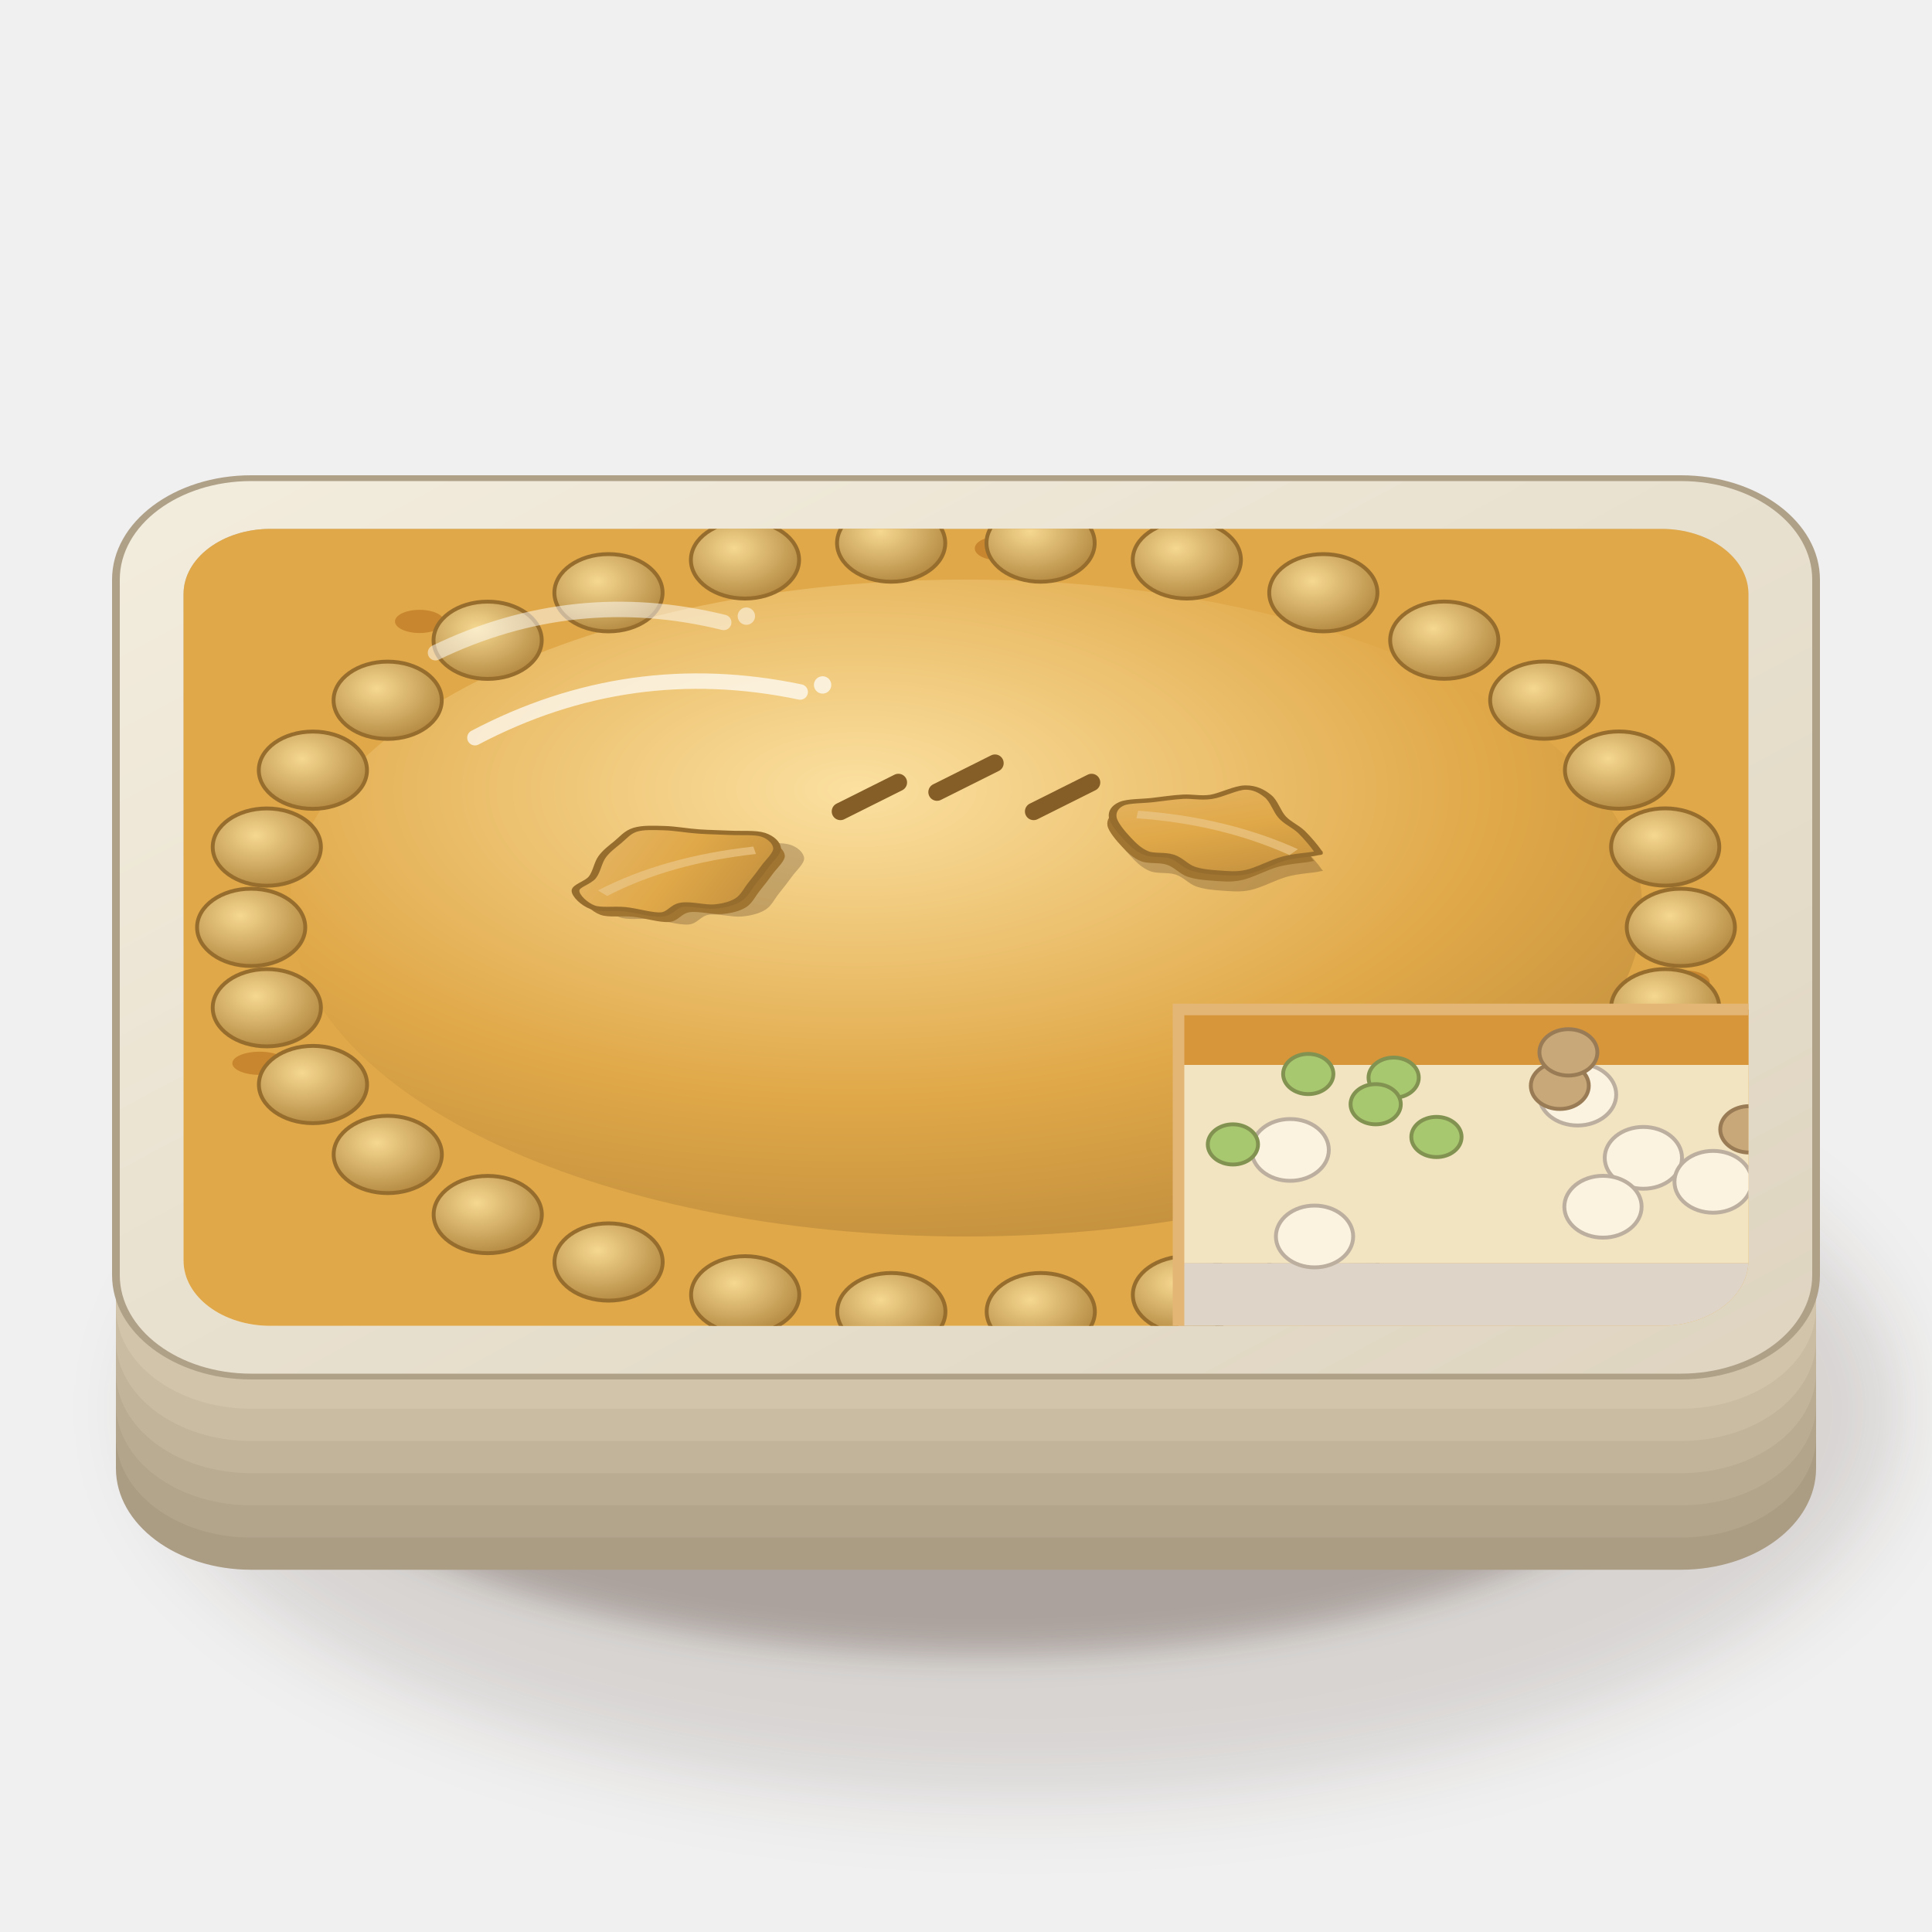
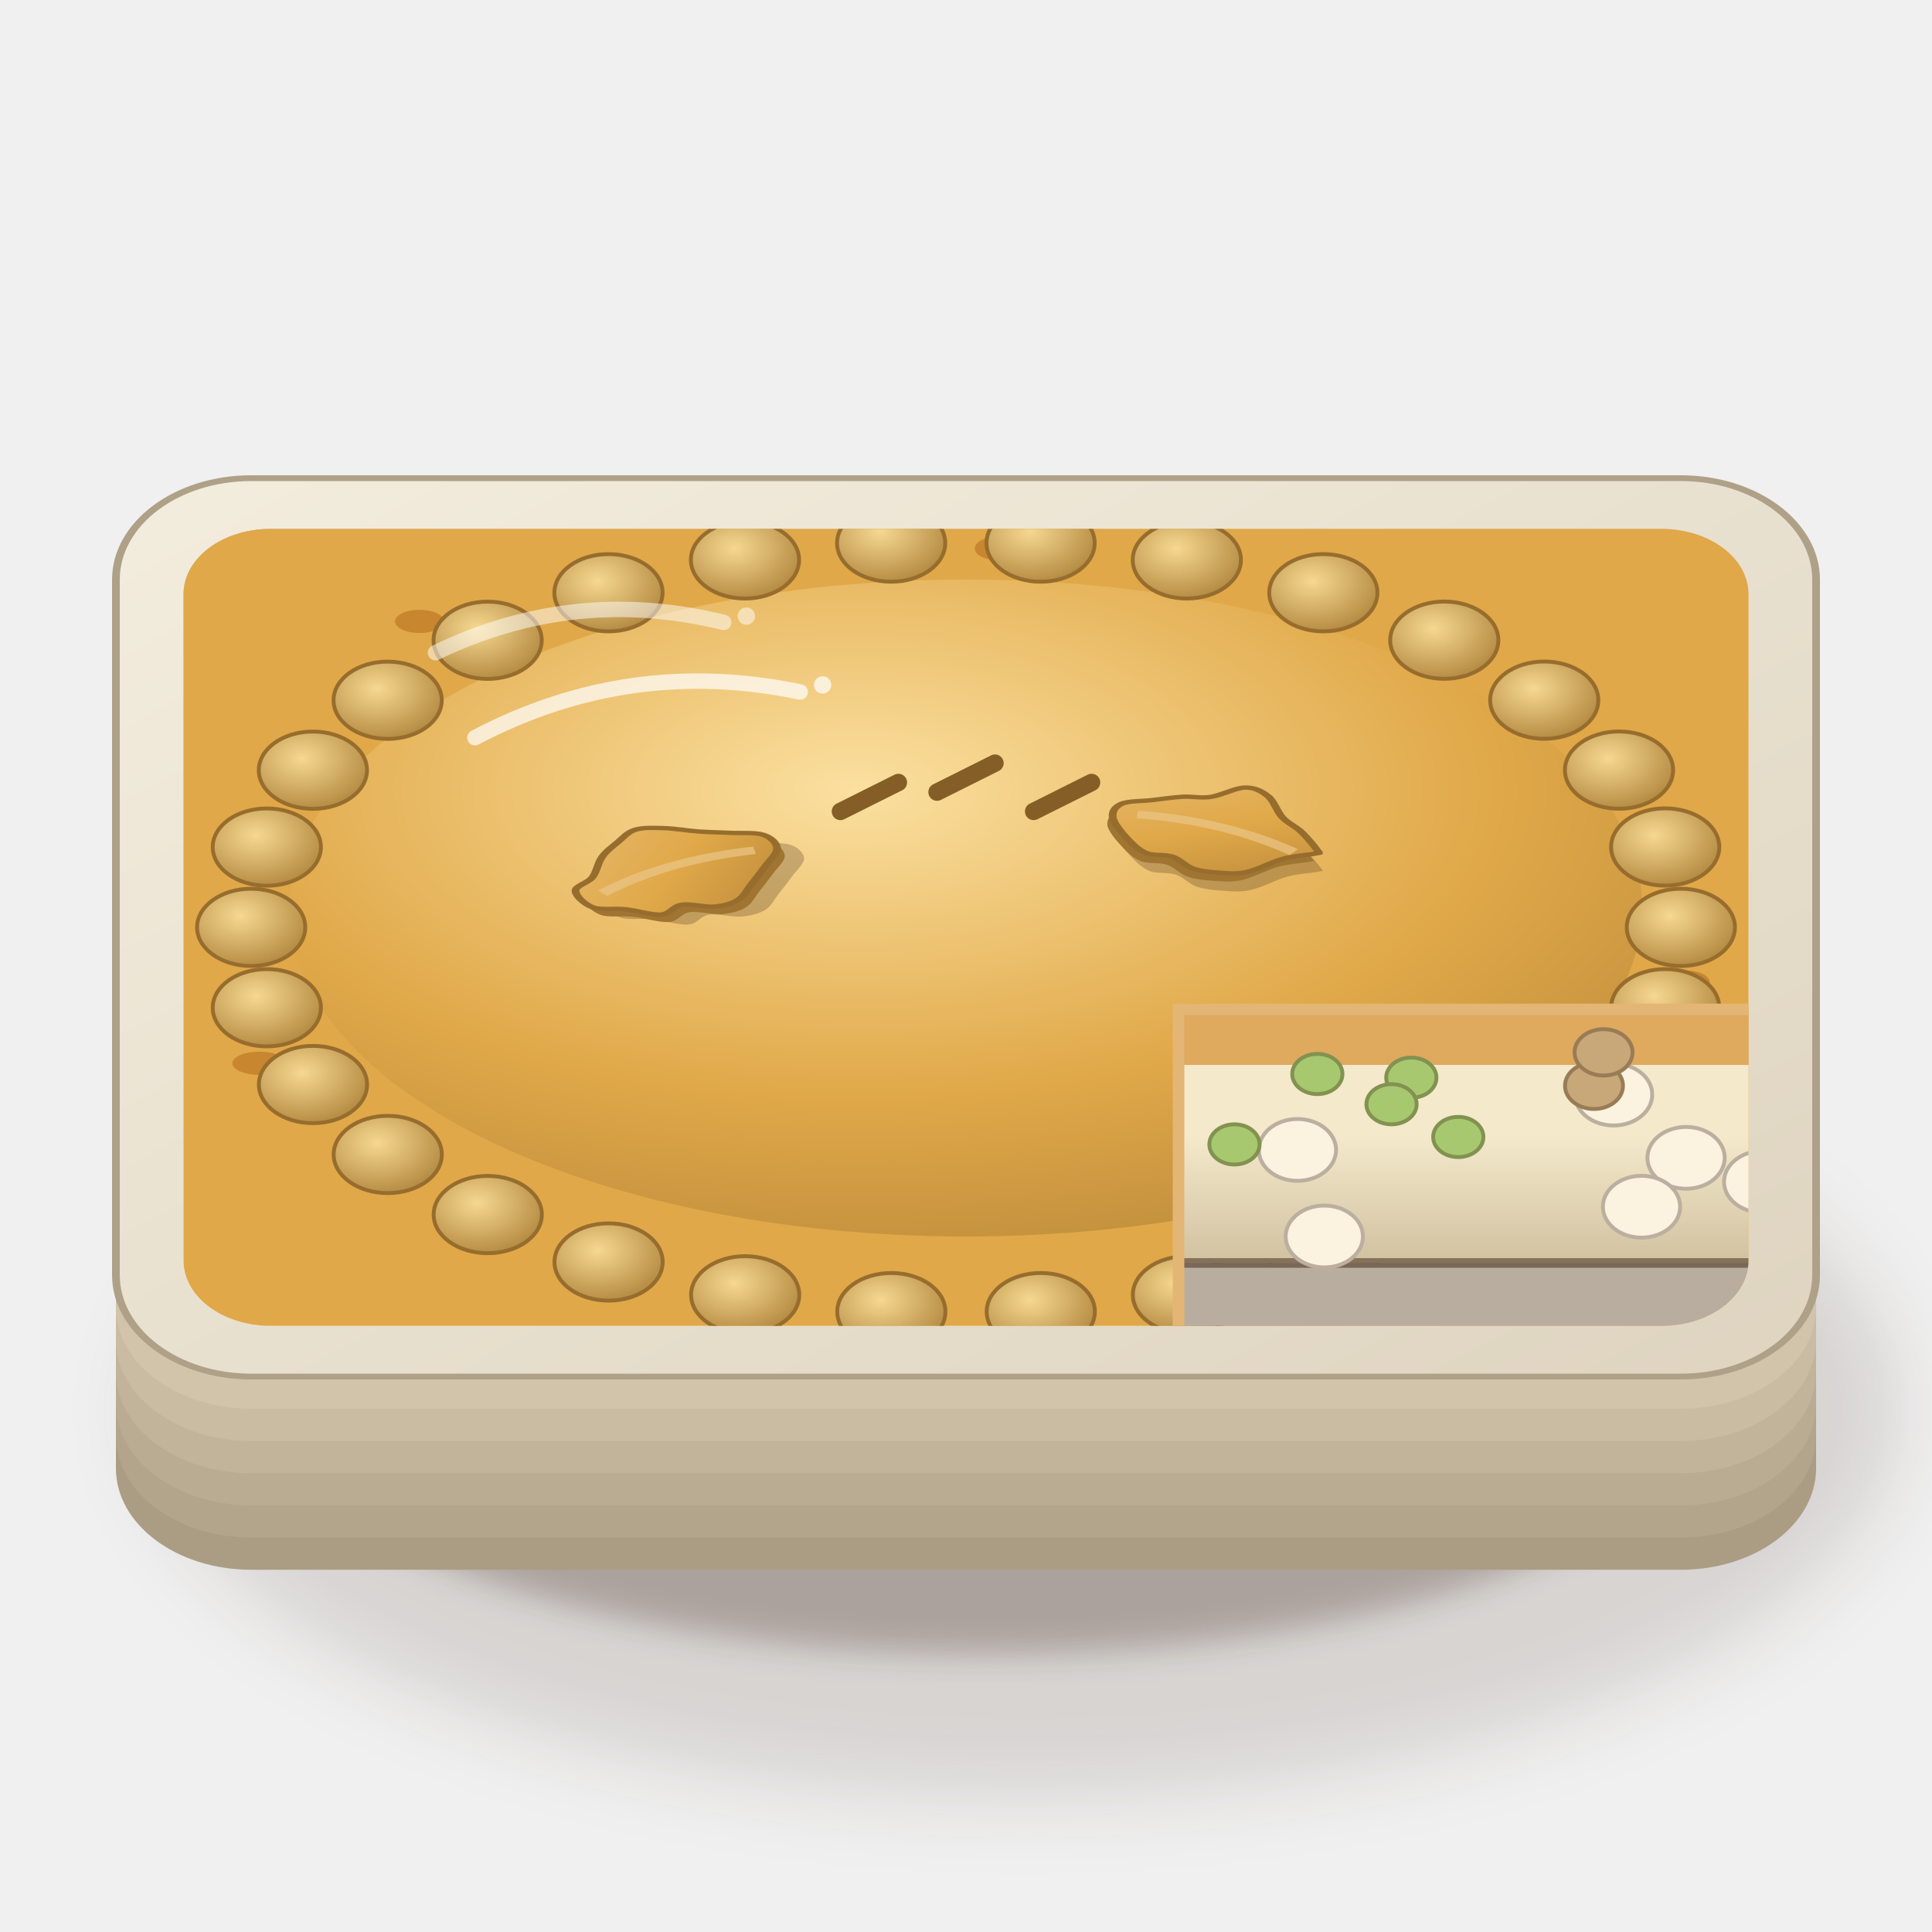
<svg xmlns="http://www.w3.org/2000/svg" viewBox="0 0 200 200" width="400" height="400">
  <defs>
    <filter id="gb_chickenpie-1" x="-50%" y="-50%" width="200%" height="200%">
      <feGaussianBlur stdDeviation="4" />
    </filter>
    <filter id="gb_chickenpie-2" x="-50%" y="-50%" width="200%" height="200%">
      <feGaussianBlur stdDeviation="1.6" />
    </filter>
    <linearGradient id="gb_chickenpie-3" x1="0" y1="0" x2="1" y2="1">
      <stop offset="0" stop-color="#f3edde" />
      <stop offset="1" stop-color="#ded4c0" />
    </linearGradient>
    <linearGradient id="gb_chickenpie-4" x1="0" y1="0" x2="0.3" y2="1">
      <stop offset="0" stop-color="#c3b8ab" />
      <stop offset="0.5" stop-color="#eae2d5" />
      <stop offset="1" stop-color="#f7f1e5" />
    </linearGradient>
    <clipPath id="gb_chickenpie-5">
      <path d="M28,54.75 H172 A9,6.75 0 0 1 181,61.5 V130.5 A9,6.75 0 0 1 172,137.25 H28 A9,6.75 0 0 1 19,130.5 V61.5 A9,6.75 0 0 1 28,54.75Z" />
    </clipPath>
    <radialGradient id="gb_chickenpie-6" cx="0.42" cy="0.32" r="0.85">
      <stop offset="0" stop-color="#fbe0a0" />
      <stop offset="0.55" stop-color="#e0a848" />
      <stop offset="1" stop-color="#b38338" />
    </radialGradient>
    <radialGradient id="gb_chickenpie-7" cx="0.4" cy="0.35" r="0.8">
      <stop offset="0" stop-color="#f6d890" />
      <stop offset="1" stop-color="#a97c34" />
    </radialGradient>
    <linearGradient id="gb_chickenpie-8" x1="0" y1="0" x2="1" y2="1">
      <stop offset="0" stop-color="#e6b96d" />
      <stop offset="0.5" stop-color="#e0a848" />
      <stop offset="1" stop-color="#bc8a3b" />
    </linearGradient>
    <linearGradient id="gb_chickenpie-9" x1="0" y1="0" x2="0" y2="1">
      <stop offset="0" stop-color="#d8963a" />
      <stop offset="0.219" stop-color="#d8963a" />
      <stop offset="0.22" stop-color="#f2e4c0" />
      <stop offset="0.999" stop-color="#f2e4c0" />
+     </linearGradient>
+     <linearGradient id="gb_chickenpie-10" x1="0" y1="0" x2="0" y2="1">
+       <stop offset="0" stop-color="#fff" />
+       <stop offset="0.5" stop-color="#fff" />
+       <stop offset="1" stop-color="#3a2212" />
    </linearGradient>
  </defs>
  <ellipse cx="106" cy="145.9" rx="90.68" ry="40.08" fill="#3a2212" opacity="0.14" filter="url(#gb_chickenpie-1)" />
  <ellipse cx="102" cy="143.9" rx="74.48" ry="27.32" fill="#3a2212" opacity="0.28" filter="url(#gb_chickenpie-2)" />
  <g transform="translate(100 116) scale(1 0.75)" fill="#ab9c84">
    <rect x="-88" y="-62" width="176" height="124" rx="14" />
  </g>
  <g transform="translate(100 112.67) scale(1 0.75)" fill="#b3a48c">
    <rect x="-88" y="-62" width="176" height="124" rx="14" />
  </g>
  <g transform="translate(100 109.33) scale(1 0.75)" fill="#baac93">
    <rect x="-88" y="-62" width="176" height="124" rx="14" />
  </g>
  <g transform="translate(100 106) scale(1 0.75)" fill="#c2b49b">
    <rect x="-88" y="-62" width="176" height="124" rx="14" />
  </g>
  <g transform="translate(100 102.67) scale(1 0.75)" fill="#cabca2">
    <rect x="-88" y="-62" width="176" height="124" rx="14" />
  </g>
  <g transform="translate(100 99.33) scale(1 0.75)" fill="#d1c4aa">
    <rect x="-88" y="-62" width="176" height="124" rx="14" />
  </g>
  <g transform="translate(100 96) scale(1 0.75)" fill="url(#gb_chickenpie-3)" stroke="#afa088" stroke-width=".8" vector-effect="non-scaling-stroke">
    <rect x="-88" y="-62" width="176" height="124" rx="14" />
  </g>
  <path d="M28,54.75 H172 A9,6.75 0 0 1 181,61.5 V130.5 A9,6.75 0 0 1 172,137.25 H28 A9,6.75 0 0 1 19,130.5 V61.5 A9,6.75 0 0 1 28,54.75Z" fill="url(#gb_chickenpie-4)" />
  <g clip-path="url(#gb_chickenpie-5)">
    <rect width="200" height="200" fill="#e0a848" />
    <ellipse cx="115.91" cy="52.59" rx="2.64" ry="1.2" fill="#c8862e" />
    <ellipse cx="141.09" cy="73.81" rx="1.5" ry="1.2" fill="#c8862e" />
    <ellipse cx="69.25" cy="122.4" rx="1.98" ry="1.2" fill="#c8862e" />
    <ellipse cx="26.87" cy="110.07" rx="2.82" ry="1.2" fill="#c8862e" />
    <ellipse cx="75.02" cy="72.51" rx="2.8" ry="1.2" fill="#c8862e" />
    <ellipse cx="103.19" cy="56.77" rx="2.28" ry="1.2" fill="#c8862e" />
    <ellipse cx="43.43" cy="64.33" rx="2.54" ry="1.2" fill="#c8862e" />
    <ellipse cx="167.88" cy="97.35" rx="2.01" ry="1.2" fill="#c8862e" />
    <ellipse cx="102.59" cy="111.65" rx="2.9" ry="1.2" fill="#c8862e" />
    <ellipse cx="174.51" cy="101.67" rx="2.48" ry="1.2" fill="#c8862e" />
    <ellipse cx="100" cy="94" rx="70" ry="34" fill="url(#gb_chickenpie-6)" />
    <ellipse cx="174" cy="96" rx="5.6" ry="4" fill="url(#gb_chickenpie-7)" stroke="#976d2e" stroke-width=".4" />
    <ellipse cx="172.38" cy="104.32" rx="5.6" ry="4" fill="url(#gb_chickenpie-7)" stroke="#976d2e" stroke-width=".4" />
    <ellipse cx="167.6" cy="112.27" rx="5.6" ry="4" fill="url(#gb_chickenpie-7)" stroke="#976d2e" stroke-width=".4" />
    <ellipse cx="159.87" cy="119.51" rx="5.6" ry="4" fill="url(#gb_chickenpie-7)" stroke="#976d2e" stroke-width=".4" />
    <ellipse cx="149.52" cy="125.73" rx="5.6" ry="4" fill="url(#gb_chickenpie-7)" stroke="#976d2e" stroke-width=".4" />
    <ellipse cx="137" cy="130.64" rx="5.6" ry="4" fill="url(#gb_chickenpie-7)" stroke="#976d2e" stroke-width=".4" />
    <ellipse cx="122.87" cy="134.04" rx="5.6" ry="4" fill="url(#gb_chickenpie-7)" stroke="#976d2e" stroke-width=".4" />
    <ellipse cx="107.74" cy="135.78" rx="5.6" ry="4" fill="url(#gb_chickenpie-7)" stroke="#976d2e" stroke-width=".4" />
    <ellipse cx="92.27" cy="135.78" rx="5.6" ry="4" fill="url(#gb_chickenpie-7)" stroke="#976d2e" stroke-width=".4" />
    <ellipse cx="77.14" cy="134.04" rx="5.6" ry="4" fill="url(#gb_chickenpie-7)" stroke="#976d2e" stroke-width=".4" />
    <ellipse cx="63" cy="130.64" rx="5.6" ry="4" fill="url(#gb_chickenpie-7)" stroke="#976d2e" stroke-width=".4" />
    <ellipse cx="50.49" cy="125.73" rx="5.6" ry="4" fill="url(#gb_chickenpie-7)" stroke="#976d2e" stroke-width=".4" />
    <ellipse cx="40.14" cy="119.51" rx="5.6" ry="4" fill="url(#gb_chickenpie-7)" stroke="#976d2e" stroke-width=".4" />
    <ellipse cx="32.4" cy="112.27" rx="5.6" ry="4" fill="url(#gb_chickenpie-7)" stroke="#976d2e" stroke-width=".4" />
    <ellipse cx="27.62" cy="104.32" rx="5.6" ry="4" fill="url(#gb_chickenpie-7)" stroke="#976d2e" stroke-width=".4" />
    <ellipse cx="26" cy="96" rx="5.6" ry="4" fill="url(#gb_chickenpie-7)" stroke="#976d2e" stroke-width=".4" />
    <ellipse cx="27.62" cy="87.69" rx="5.6" ry="4" fill="url(#gb_chickenpie-7)" stroke="#976d2e" stroke-width=".4" />
    <ellipse cx="32.39" cy="79.73" rx="5.6" ry="4" fill="url(#gb_chickenpie-7)" stroke="#976d2e" stroke-width=".4" />
    <ellipse cx="40.13" cy="72.49" rx="5.6" ry="4" fill="url(#gb_chickenpie-7)" stroke="#976d2e" stroke-width=".4" />
    <ellipse cx="50.48" cy="66.28" rx="5.6" ry="4" fill="url(#gb_chickenpie-7)" stroke="#976d2e" stroke-width=".4" />
    <ellipse cx="62.99" cy="61.36" rx="5.6" ry="4" fill="url(#gb_chickenpie-7)" stroke="#976d2e" stroke-width=".4" />
    <ellipse cx="77.12" cy="57.96" rx="5.6" ry="4" fill="url(#gb_chickenpie-7)" stroke="#976d2e" stroke-width=".4" />
    <ellipse cx="92.25" cy="56.22" rx="5.6" ry="4" fill="url(#gb_chickenpie-7)" stroke="#976d2e" stroke-width=".4" />
    <ellipse cx="107.72" cy="56.22" rx="5.6" ry="4" fill="url(#gb_chickenpie-7)" stroke="#976d2e" stroke-width=".4" />
    <ellipse cx="122.86" cy="57.96" rx="5.6" ry="4" fill="url(#gb_chickenpie-7)" stroke="#976d2e" stroke-width=".4" />
    <ellipse cx="136.99" cy="61.36" rx="5.6" ry="4" fill="url(#gb_chickenpie-7)" stroke="#976d2e" stroke-width=".4" />
    <ellipse cx="149.51" cy="66.27" rx="5.6" ry="4" fill="url(#gb_chickenpie-7)" stroke="#976d2e" stroke-width=".4" />
    <ellipse cx="159.86" cy="72.48" rx="5.6" ry="4" fill="url(#gb_chickenpie-7)" stroke="#976d2e" stroke-width=".4" />
    <ellipse cx="167.6" cy="79.72" rx="5.6" ry="4" fill="url(#gb_chickenpie-7)" stroke="#976d2e" stroke-width=".4" />
    <ellipse cx="172.38" cy="87.68" rx="5.6" ry="4" fill="url(#gb_chickenpie-7)" stroke="#976d2e" stroke-width=".4" />
    <path d="M87,84 l6,-3" stroke="#855e27" stroke-width="1.8" stroke-linecap="round" />
    <path d="M97,82 l6,-3" stroke="#855e27" stroke-width="1.8" stroke-linecap="round" />
    <path d="M107,84 l6,-3" stroke="#855e27" stroke-width="1.8" stroke-linecap="round" />
    <g transform="translate(70 90) scale(1 0.56) rotate(-30)" opacity="1">
      <path d="M-11,-1.8C-10.54,-2.6 -9.17,-2.4 -8.25,-3.07C-7.33,-3.74 -6.42,-5.11 -5.5,-5.83C-4.58,-6.55 -3.67,-6.93 -2.75,-7.37C-1.83,-7.81 -0.92,-8.5 0,-8.47C0.92,-8.45 1.83,-7.81 2.75,-7.22C3.67,-6.63 4.58,-5.61 5.5,-4.92C6.42,-4.22 7.33,-3.69 8.25,-3.04C9.17,-2.4 10.54,-1.85 11,-1.04C11.46,-0.23 11.46,0.97 11,1.83C10.54,2.69 9.17,3.39 8.25,4.11C7.33,4.83 6.42,5.5 5.5,6.16C4.58,6.82 3.67,7.78 2.75,8.08C1.83,8.37 0.92,8.28 0,7.93C-0.92,7.57 -1.83,6.2 -2.75,5.95C-3.67,5.7 -4.58,6.82 -5.5,6.45C-6.42,6.08 -7.33,4.53 -8.25,3.74C-9.17,2.96 -10.54,2.65 -11,1.73C-11.46,0.8 -11.46,-1 -11,-1.8Z" transform="translate(1.5 3)" fill="#3a2212" opacity=".25" />
      <path d="M-11,-1.8C-10.54,-2.6 -9.17,-2.4 -8.25,-3.07C-7.33,-3.74 -6.42,-5.11 -5.5,-5.83C-4.58,-6.55 -3.67,-6.93 -2.75,-7.37C-1.83,-7.81 -0.92,-8.5 0,-8.47C0.92,-8.45 1.83,-7.81 2.75,-7.22C3.67,-6.63 4.58,-5.61 5.5,-4.92C6.42,-4.22 7.33,-3.69 8.25,-3.04C9.17,-2.4 10.54,-1.85 11,-1.04C11.46,-0.23 11.46,0.97 11,1.83C10.54,2.69 9.17,3.39 8.25,4.11C7.33,4.83 6.42,5.5 5.5,6.16C4.58,6.82 3.67,7.78 2.75,8.08C1.83,8.37 0.92,8.28 0,7.93C-0.92,7.57 -1.83,6.2 -2.75,5.95C-3.67,5.7 -4.58,6.82 -5.5,6.45C-6.42,6.08 -7.33,4.53 -8.25,3.74C-9.17,2.96 -10.54,2.65 -11,1.73C-11.46,0.8 -11.46,-1 -11,-1.8Z" transform="translate(0 1.6)" fill="#a07431" />
      <path d="M-11,-1.8C-10.54,-2.6 -9.17,-2.4 -8.25,-3.07C-7.33,-3.74 -6.42,-5.11 -5.5,-5.83C-4.58,-6.55 -3.67,-6.93 -2.75,-7.37C-1.83,-7.81 -0.92,-8.5 0,-8.47C0.92,-8.45 1.83,-7.81 2.75,-7.22C3.67,-6.63 4.58,-5.61 5.5,-4.92C6.42,-4.22 7.33,-3.69 8.25,-3.04C9.17,-2.4 10.54,-1.85 11,-1.04C11.46,-0.23 11.46,0.97 11,1.83C10.54,2.69 9.17,3.39 8.25,4.11C7.33,4.83 6.42,5.5 5.5,6.16C4.58,6.82 3.67,7.78 2.75,8.08C1.83,8.37 0.92,8.28 0,7.93C-0.92,7.57 -1.83,6.2 -2.75,5.95C-3.67,5.7 -4.58,6.82 -5.5,6.45C-6.42,6.08 -7.33,4.53 -8.25,3.74C-9.17,2.96 -10.54,2.65 -11,1.73C-11.46,0.8 -11.46,-1 -11,-1.8Z" fill="url(#gb_chickenpie-8)" stroke="#976d2e" stroke-width=".8" />
      <path d="M-8.8,0 Q0,-2 8.8,1" stroke="#ebc688" stroke-width="1.4" fill="none" opacity=".7" />
    </g>
    <g transform="translate(126 86) scale(1 0.56) rotate(20)" opacity="1">
      <path d="M-11,-1.31C-10.54,-2.04 -9.17,-2.47 -8.25,-3.03C-7.33,-3.59 -6.42,-4.25 -5.5,-4.69C-4.58,-5.13 -3.67,-5.03 -2.75,-5.66C-1.83,-6.3 -0.92,-8.14 0,-8.5C0.92,-8.86 1.83,-8.46 2.75,-7.81C3.67,-7.17 4.58,-5.47 5.5,-4.63C6.42,-3.8 7.33,-3.55 8.25,-2.8C9.17,-2.04 10.54,-0.66 11,-0.12C11.46,0.43 11.46,0.04 11,0.47C10.54,0.9 9.17,1.52 8.25,2.46C7.33,3.4 6.42,5.32 5.5,6.11C4.58,6.91 3.67,7.01 2.75,7.23C1.83,7.45 0.92,7.61 0,7.42C-0.92,7.23 -1.83,6.25 -2.75,6.08C-3.67,5.9 -4.58,6.64 -5.5,6.38C-6.42,6.13 -7.33,5.37 -8.25,4.53C-9.17,3.7 -10.54,2.35 -11,1.38C-11.46,0.41 -11.46,-0.57 -11,-1.31Z" transform="translate(1.5 3)" fill="#3a2212" opacity=".25" />
      <path d="M-11,-1.31C-10.54,-2.04 -9.17,-2.47 -8.25,-3.03C-7.33,-3.59 -6.42,-4.25 -5.5,-4.69C-4.58,-5.13 -3.67,-5.03 -2.75,-5.66C-1.83,-6.3 -0.92,-8.14 0,-8.5C0.92,-8.86 1.83,-8.46 2.75,-7.81C3.67,-7.17 4.58,-5.47 5.5,-4.63C6.42,-3.8 7.33,-3.55 8.25,-2.8C9.17,-2.04 10.54,-0.66 11,-0.12C11.46,0.43 11.46,0.04 11,0.47C10.54,0.9 9.17,1.52 8.25,2.46C7.33,3.4 6.42,5.32 5.5,6.11C4.58,6.91 3.67,7.01 2.75,7.23C1.83,7.45 0.92,7.61 0,7.42C-0.92,7.23 -1.83,6.25 -2.75,6.08C-3.67,5.9 -4.58,6.64 -5.5,6.38C-6.42,6.13 -7.33,5.37 -8.25,4.53C-9.17,3.7 -10.54,2.35 -11,1.38C-11.46,0.41 -11.46,-0.57 -11,-1.31Z" transform="translate(0 1.6)" fill="#a07431" />
      <path d="M-11,-1.31C-10.54,-2.04 -9.17,-2.47 -8.25,-3.03C-7.33,-3.59 -6.42,-4.25 -5.5,-4.69C-4.58,-5.13 -3.67,-5.03 -2.75,-5.66C-1.83,-6.3 -0.92,-8.14 0,-8.5C0.92,-8.86 1.83,-8.46 2.75,-7.81C3.67,-7.17 4.58,-5.47 5.5,-4.63C6.42,-3.8 7.33,-3.55 8.25,-2.8C9.17,-2.04 10.54,-0.66 11,-0.12C11.46,0.43 11.46,0.04 11,0.47C10.54,0.9 9.17,1.52 8.25,2.46C7.33,3.4 6.42,5.32 5.5,6.11C4.58,6.91 3.67,7.01 2.75,7.23C1.83,7.45 0.92,7.61 0,7.42C-0.92,7.23 -1.83,6.25 -2.75,6.08C-3.67,5.9 -4.58,6.64 -5.5,6.38C-6.42,6.13 -7.33,5.37 -8.25,4.53C-9.17,3.7 -10.54,2.35 -11,1.38C-11.46,0.41 -11.46,-0.57 -11,-1.31Z" fill="url(#gb_chickenpie-8)" stroke="#976d2e" stroke-width=".8" />
      <path d="M-8.8,0 Q0,-2 8.8,1" stroke="#ebc688" stroke-width="1.4" fill="none" opacity=".7" />
    </g>
    <g transform="translate(66 74) rotate(-8)">
      <path d="M-17,0 Q0,-6.12 17,0" stroke="#fff" stroke-width="1.6" fill="none" stroke-linecap="round" opacity="0.7" />
      <circle cx="19.4" cy="-.4" r=".9" fill="#fff" opacity="0.7" />
    </g>
-     <polygon points="122,130.74 190,130.74 190,178.74 122,178.74" fill="#ded5c8" />
-     <polygon points="122,104.5 122,152.5 122,178.74 122,130.74" fill="url(#gb_chickenpie-9)" />
-     <polygon points="122,104.5 122,152.5 122,178.74 122,130.74" fill="#3a2212" opacity=".25" />
-     <polygon points="122,104.5 190,104.5 190,130.74 122,130.74" fill="url(#gb_chickenpie-9)" />
-     <ellipse cx="163.31" cy="113.31" rx="4" ry="3.2" fill="#fbf2e0" stroke="#bcaf9f" stroke-width=".4" />
-     <ellipse cx="170.12" cy="119.86" rx="4" ry="3.2" fill="#fbf2e0" stroke="#bcaf9f" stroke-width=".4" />
-     <ellipse cx="133.56" cy="119.04" rx="4" ry="3.2" fill="#fbf2e0" stroke="#bcaf9f" stroke-width=".4" />
-     <ellipse cx="177.34" cy="122.34" rx="4" ry="3.2" fill="#fbf2e0" stroke="#bcaf9f" stroke-width=".4" />
-     <ellipse cx="136.08" cy="128" rx="4" ry="3.2" fill="#fbf2e0" stroke="#bcaf9f" stroke-width=".4" />
-     <ellipse cx="165.94" cy="124.92" rx="4" ry="3.2" fill="#fbf2e0" stroke="#bcaf9f" stroke-width=".4" />
-     <ellipse cx="148.7" cy="117.7" rx="2.6" ry="2.08" fill="#a8c870" stroke="#829250" stroke-width=".4" />
-     <ellipse cx="127.63" cy="118.47" rx="2.6" ry="2.08" fill="#a8c870" stroke="#829250" stroke-width=".4" />
-     <ellipse cx="135.43" cy="111.18" rx="2.6" ry="2.08" fill="#a8c870" stroke="#829250" stroke-width=".4" />
-     <ellipse cx="144.27" cy="111.56" rx="2.6" ry="2.08" fill="#a8c870" stroke="#829250" stroke-width=".4" />
-     <ellipse cx="142.41" cy="114.31" rx="2.6" ry="2.08" fill="#a8c870" stroke="#829250" stroke-width=".4" />
-     <ellipse cx="181.08" cy="116.91" rx="3" ry="2.4" fill="#c8a878" stroke="#997c56" stroke-width=".4" />
-     <ellipse cx="161.47" cy="112.4" rx="3" ry="2.4" fill="#c8a878" stroke="#997c56" stroke-width=".4" />
-     <ellipse cx="162.36" cy="108.94" rx="3" ry="2.4" fill="#c8a878" stroke="#997c56" stroke-width=".4" />
-     <polyline points="122,152.5 122,104.5 190,104.5" fill="none" stroke="#e4b675" stroke-width="1.2" />
+     <polygon points="122,130.74 196,130.74 196,193.74 122,193.74" fill="#b9ada0" />
+     <polygon points="122,104.5 122,167.5 122,193.74 122,130.74" fill="url(#gb_chickenpie-9)" />
+     <polygon points="122,104.5 122,167.5 122,193.74 122,130.74" fill="#3a2212" opacity=".25" />
+     <polygon points="122,104.5 196,104.5 196,130.74 122,130.74" fill="url(#gb_chickenpie-9)" />
+     <polygon points="122,104.5 196,104.5 196,130.74 122,130.74" fill="url(#gb_chickenpie-10)" opacity=".18" />
+     <polyline points="122,130.74 196,130.74" stroke="#3a2212" stroke-width="1" opacity=".5" />
+     <ellipse cx="167.04" cy="113.31" rx="4" ry="3.2" fill="#fbf2e0" stroke="#bcaf9f" stroke-width=".4" />
+     <ellipse cx="174.54" cy="119.86" rx="4" ry="3.2" fill="#fbf2e0" stroke="#bcaf9f" stroke-width=".4" />
+     <ellipse cx="134.31" cy="119.04" rx="4" ry="3.2" fill="#fbf2e0" stroke="#bcaf9f" stroke-width=".4" />
+     <ellipse cx="182.47" cy="122.34" rx="4" ry="3.2" fill="#fbf2e0" stroke="#bcaf9f" stroke-width=".4" />
+     <ellipse cx="137.09" cy="128" rx="4" ry="3.2" fill="#fbf2e0" stroke="#bcaf9f" stroke-width=".4" />
+     <ellipse cx="169.93" cy="124.92" rx="4" ry="3.2" fill="#fbf2e0" stroke="#bcaf9f" stroke-width=".4" />
+     <ellipse cx="150.96" cy="117.7" rx="2.6" ry="2.08" fill="#a8c870" stroke="#829250" stroke-width=".4" />
+     <ellipse cx="127.79" cy="118.47" rx="2.6" ry="2.08" fill="#a8c870" stroke="#829250" stroke-width=".4" />
+     <ellipse cx="136.37" cy="111.18" rx="2.6" ry="2.08" fill="#a8c870" stroke="#829250" stroke-width=".4" />
+     <ellipse cx="146.1" cy="111.56" rx="2.6" ry="2.08" fill="#a8c870" stroke="#829250" stroke-width=".4" />
+     <ellipse cx="144.05" cy="114.31" rx="2.6" ry="2.08" fill="#a8c870" stroke="#829250" stroke-width=".4" />
+     <ellipse cx="186.59" cy="116.91" rx="3" ry="2.4" fill="#c8a878" stroke="#997c56" stroke-width=".4" />
+     <ellipse cx="165.01" cy="112.4" rx="3" ry="2.4" fill="#c8a878" stroke="#997c56" stroke-width=".4" />
+     <ellipse cx="166" cy="108.94" rx="3" ry="2.4" fill="#c8a878" stroke="#997c56" stroke-width=".4" />
+     <polyline points="122,167.5 122,104.5 196,104.5" fill="none" stroke="#e4b675" stroke-width="1.2" />
  </g>
  <g transform="translate(60 66) rotate(-6)">
    <path d="M-15,0 Q0,-5.4 15,0" stroke="#fff" stroke-width="1.6" fill="none" stroke-linecap="round" opacity="0.5" />
    <circle cx="17.4" cy="-.4" r=".9" fill="#fff" opacity="0.5" />
  </g>
</svg>
